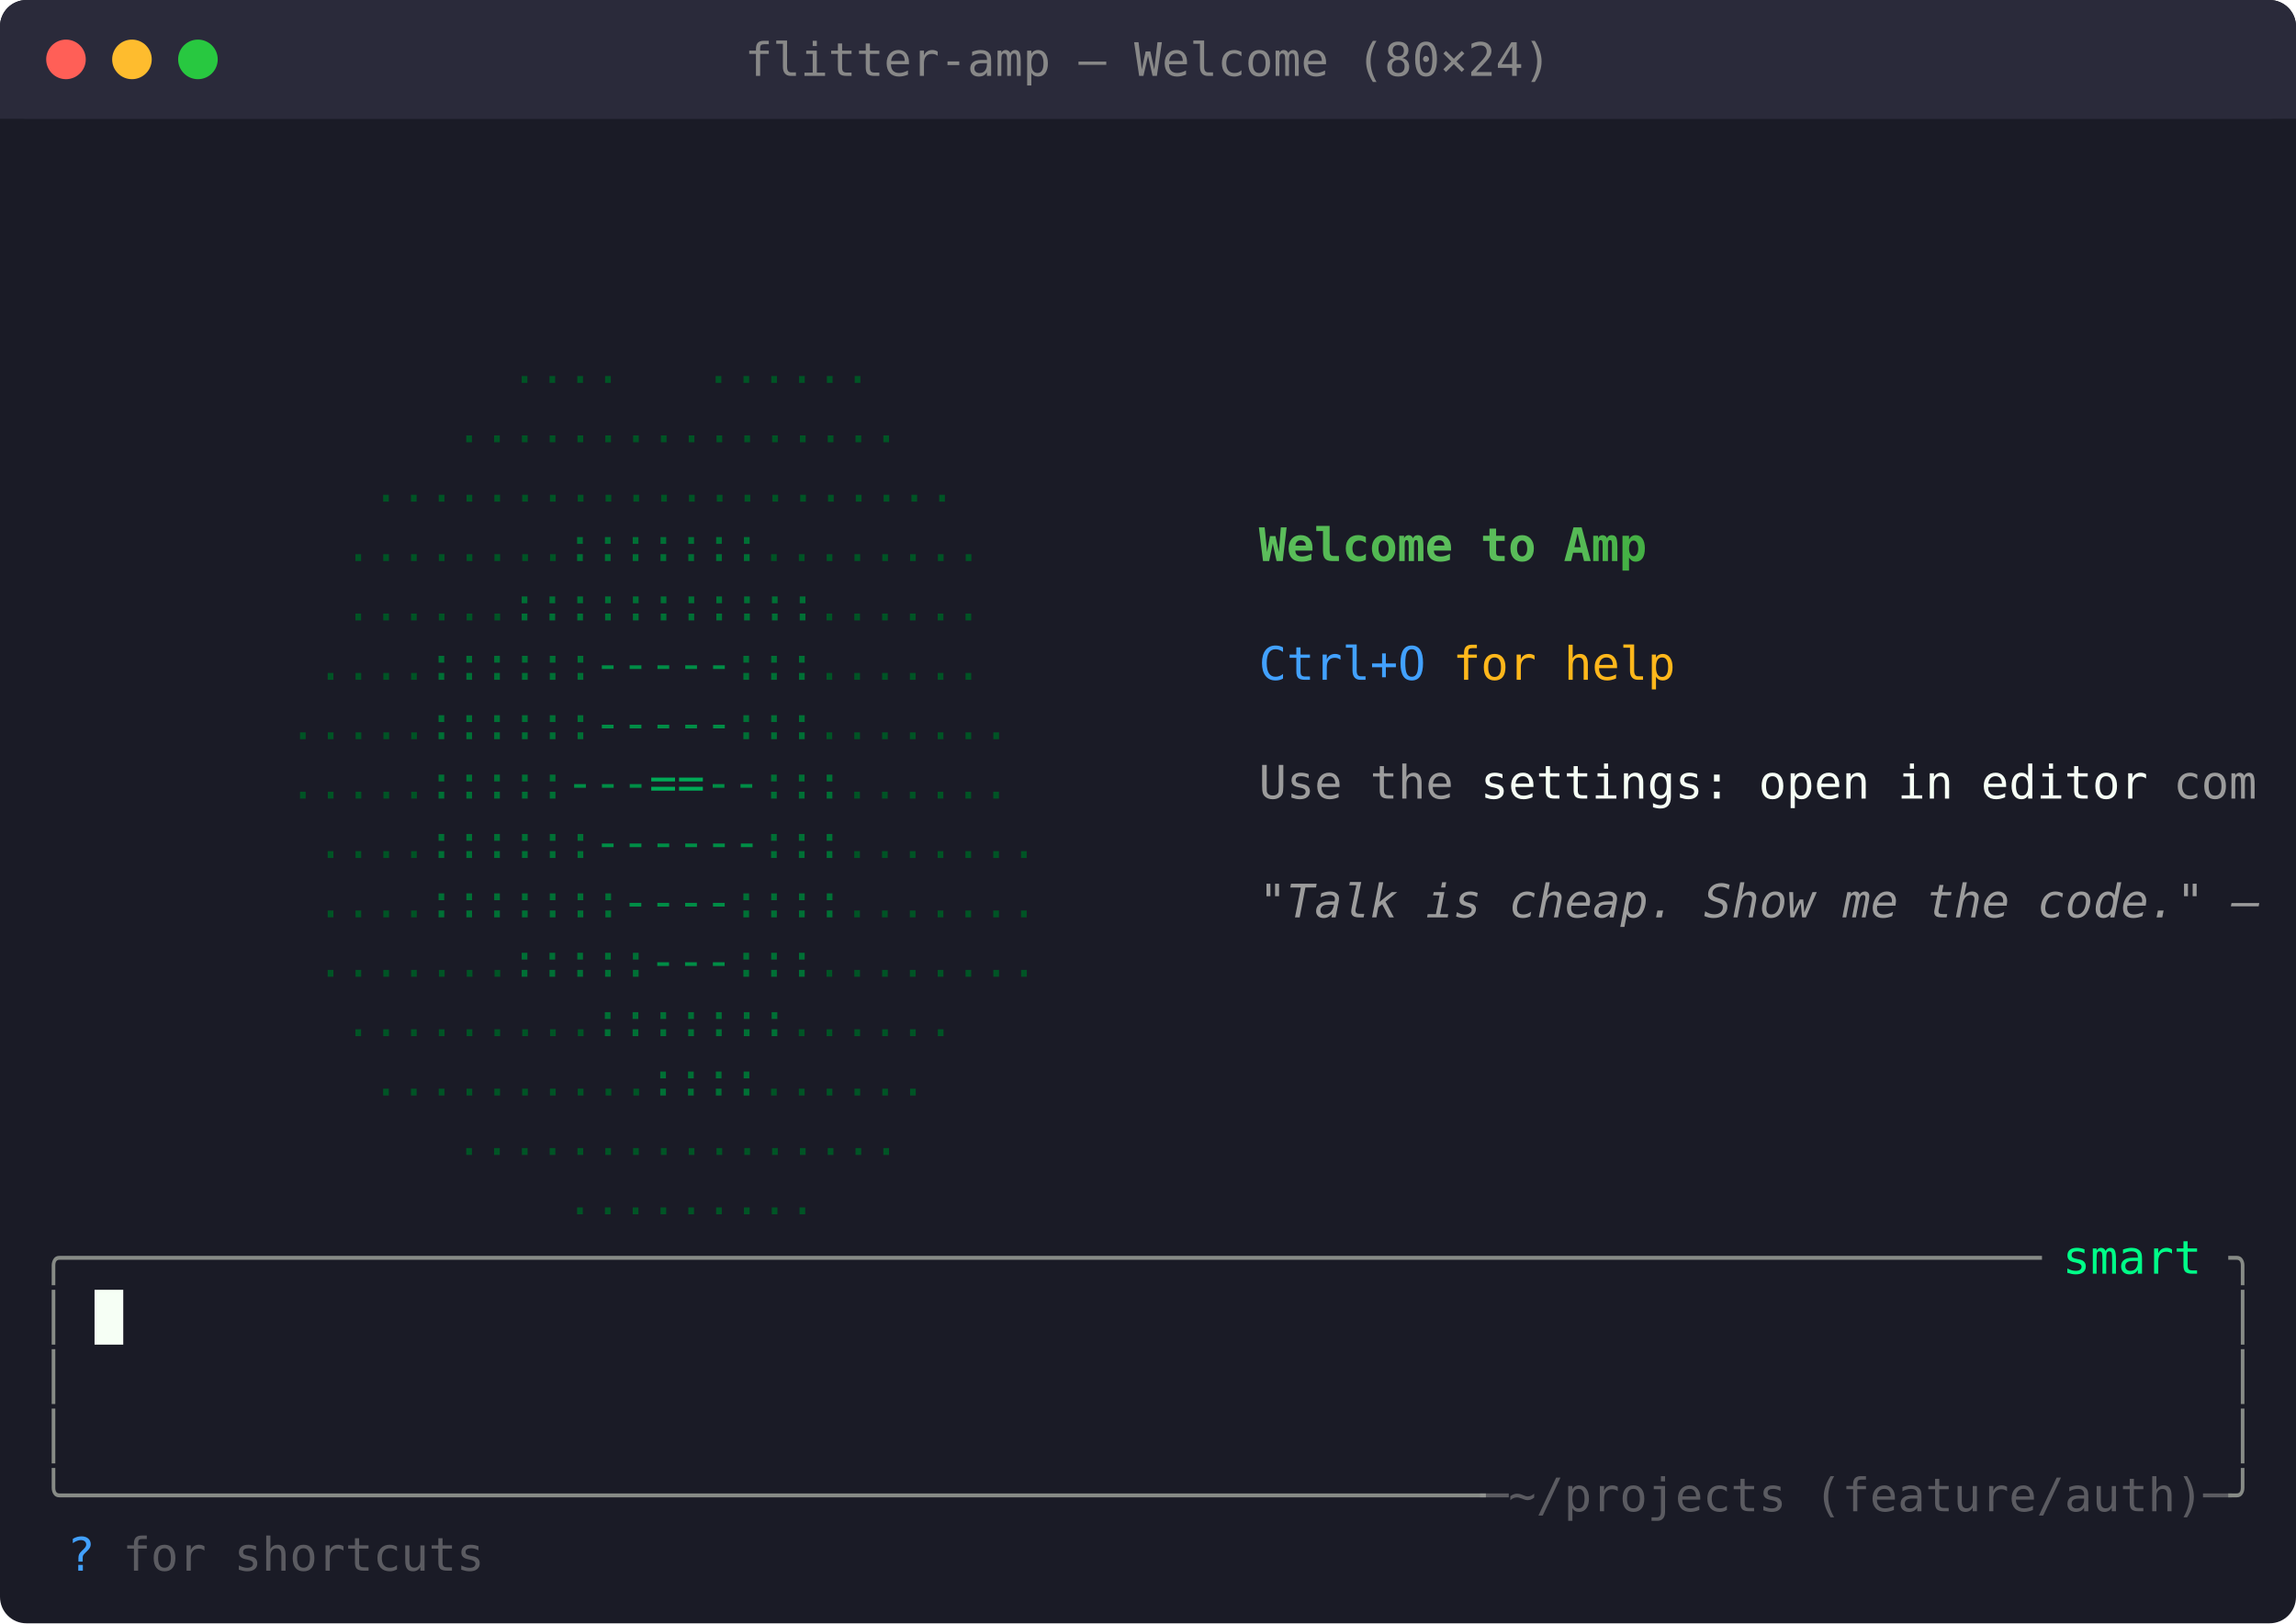
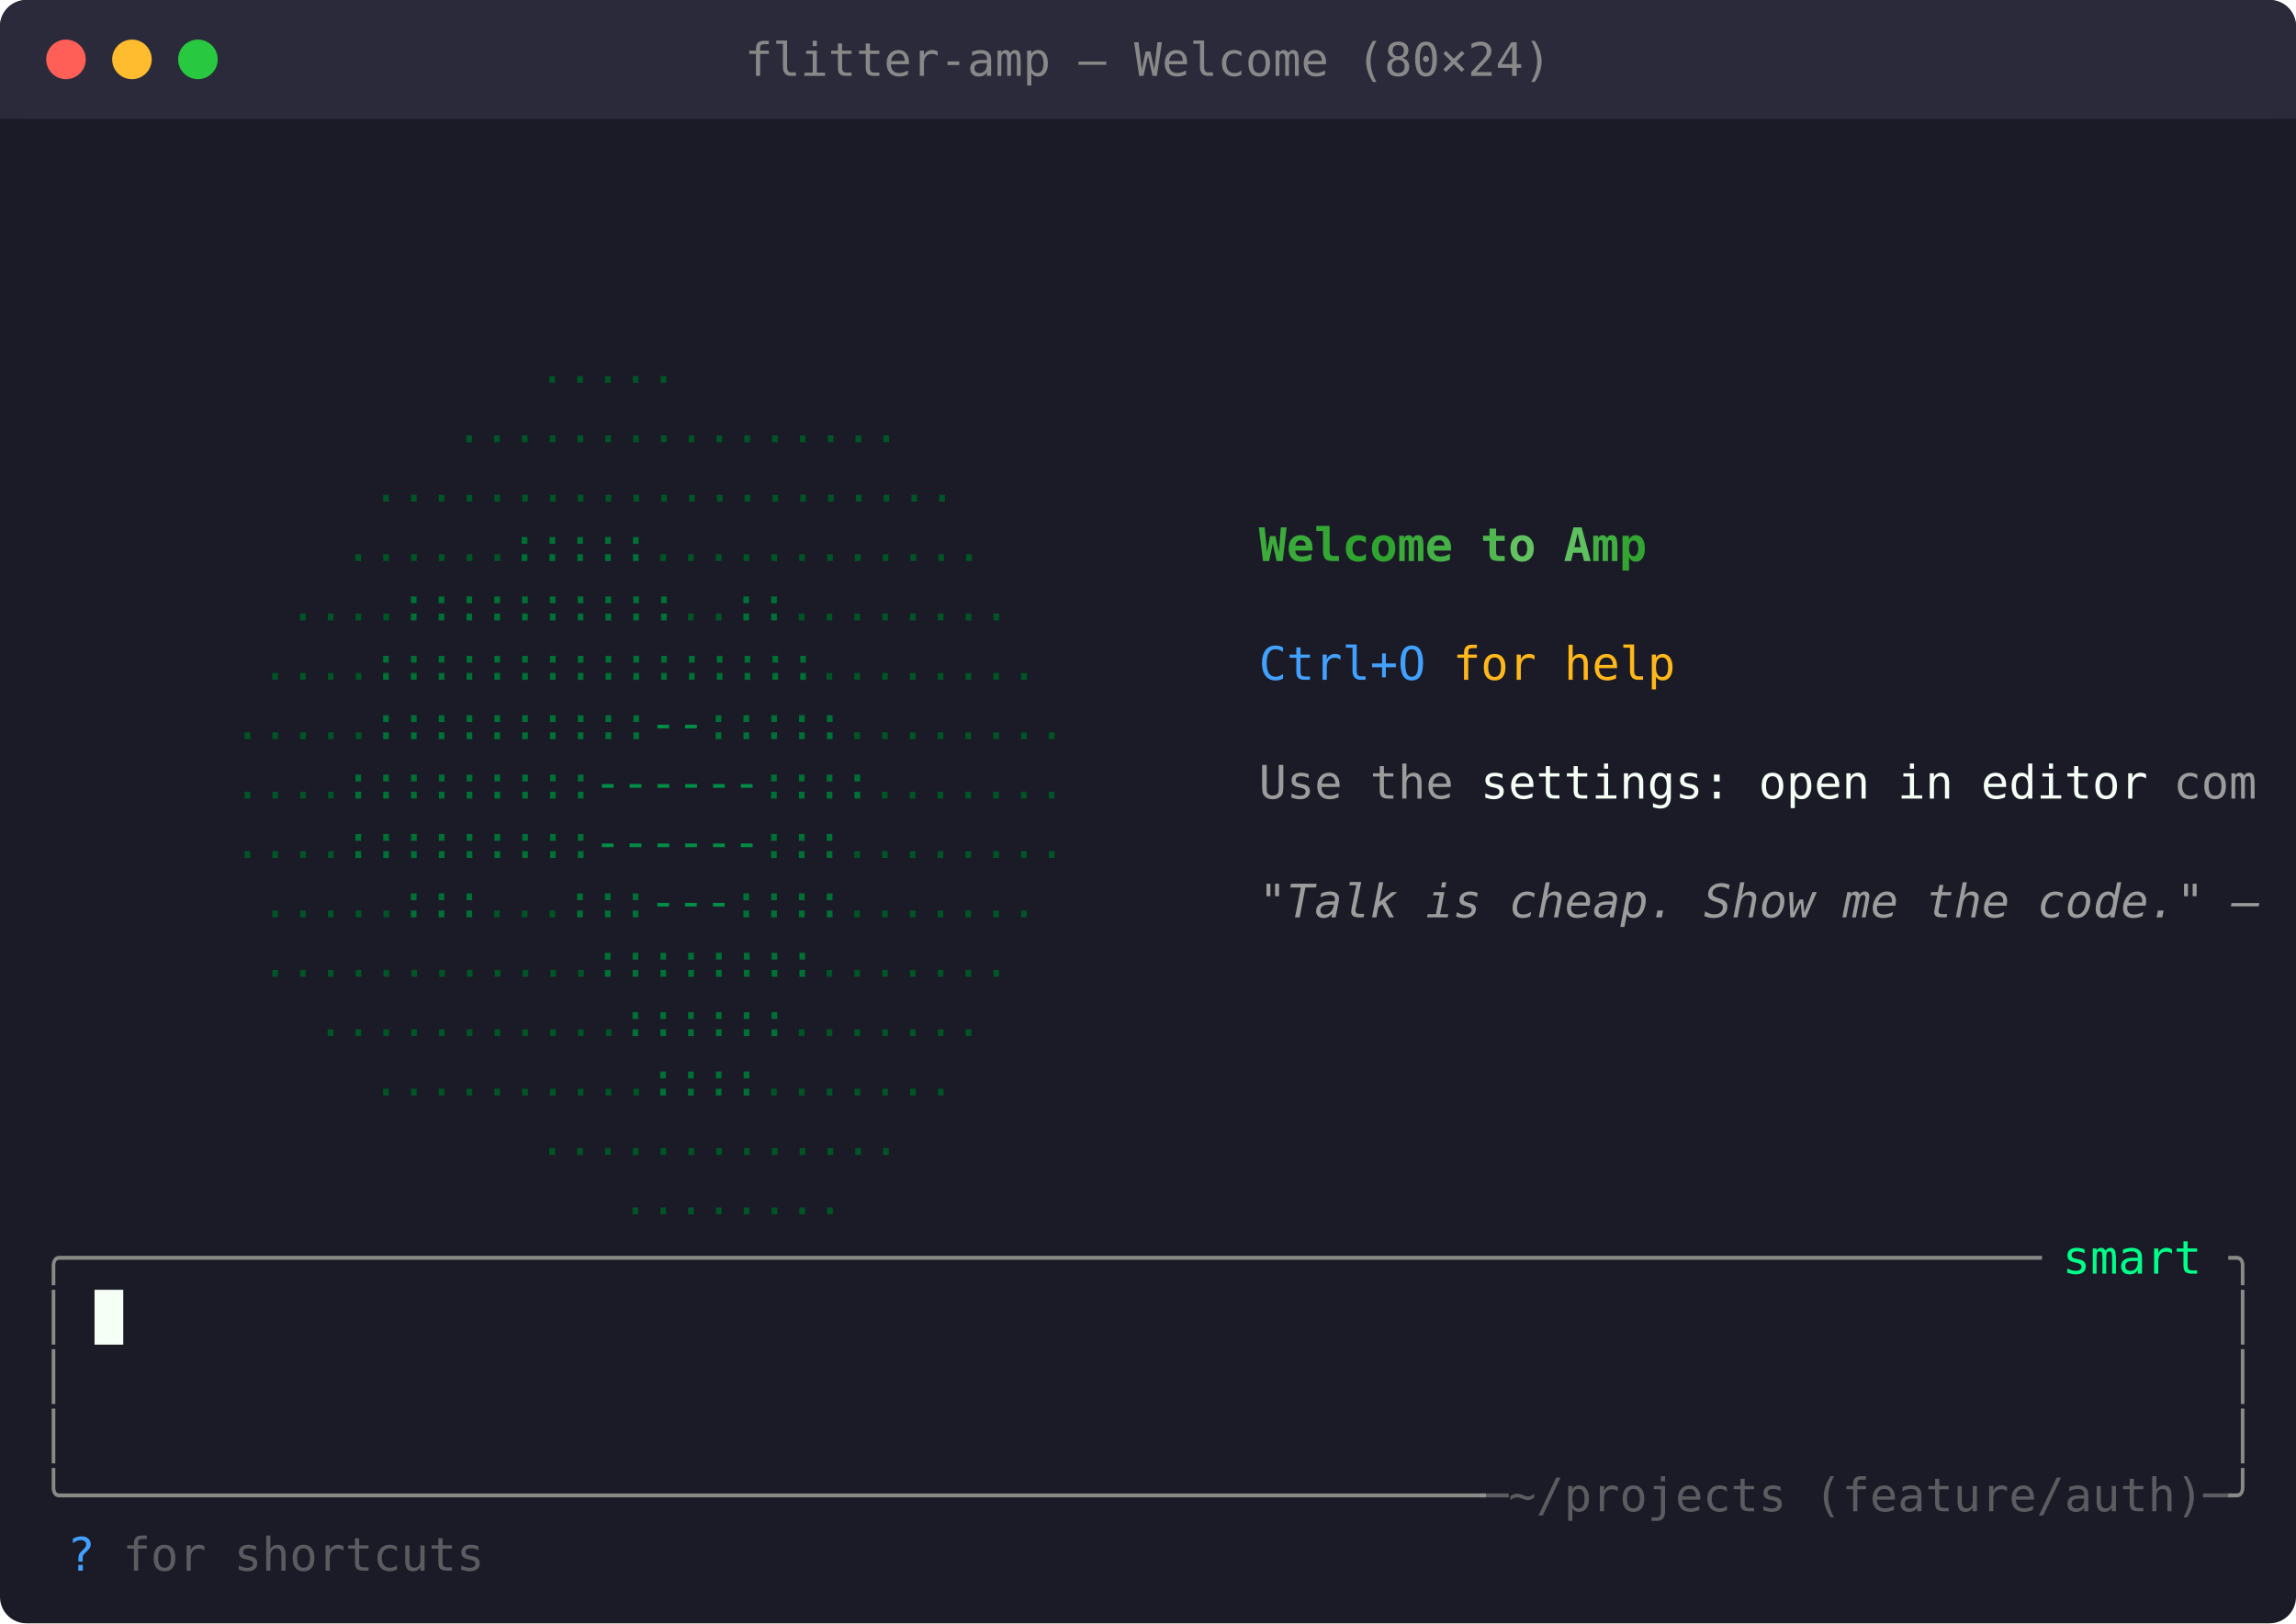
<svg xmlns="http://www.w3.org/2000/svg" viewBox="0 0 696 492" width="696" height="492">
  <defs>
    <style>text { font-family: JetBrains Mono, Menlo, Consolas, monospace; font-size: 14px; }</style>
  </defs>
  <rect width="696" height="492" fill="#1a1b26" rx="8" ry="8" />
  <rect x="0" y="0" width="696" height="36" fill="#2a2a3a" rx="8" ry="8" />
  <rect x="0" y="18" width="696" height="18" fill="#2a2a3a" />
  <circle cx="20" cy="18" r="6" fill="#ff5f57" />
  <circle cx="40" cy="18" r="6" fill="#febc2e" />
  <circle cx="60" cy="18" r="6" fill="#28c840" />
  <text x="348" y="23" text-anchor="middle" font-family="JetBrains Mono, Menlo, Consolas, monospace" font-size="12" fill="#888">flitter-amp — Welcome (80×24)</text>
-   <text x="154.8" y="116.04" style="fill:#005425" xml:space="preserve">....</text>
-   <text x="213.6" y="116.04" style="fill:#005425" xml:space="preserve">......</text>
+   <text x="163.2" y="116.04" style="fill:#005425" xml:space="preserve">.....</text>
  <text x="138" y="134.04" style="fill:#005425" xml:space="preserve">................</text>
  <text x="112.8" y="152.04" style="fill:#005425" xml:space="preserve">.....................</text>
-   <text x="104.4" y="170.04" style="fill:#005425" xml:space="preserve">........</text>
-   <text x="171.6" y="170.04" style="fill:#007035" xml:space="preserve">:::::::</text>
-   <text x="230.4" y="170.04" style="fill:#005425" xml:space="preserve">........</text>
-   <text x="381.6" y="170.04" style="fill:#5bbd5b;font-weight:bold" xml:space="preserve">W</text>
-   <text x="390" y="170.04" style="fill:#59bd59;font-weight:bold" xml:space="preserve">e</text>
-   <text x="398.4" y="170.04" style="fill:#55ba55;font-weight:bold" xml:space="preserve">l</text>
-   <text x="406.8" y="170.04" style="fill:#52b852;font-weight:bold" xml:space="preserve">c</text>
-   <text x="415.2" y="170.04" style="fill:#52b952;font-weight:bold" xml:space="preserve">o</text>
-   <text x="423.6" y="170.04" style="fill:#57bb57;font-weight:bold" xml:space="preserve">m</text>
-   <text x="432" y="170.04" style="fill:#5bbe5b;font-weight:bold" xml:space="preserve">e </text>
-   <text x="448.8" y="170.04" style="fill:#5abd5a;font-weight:bold" xml:space="preserve">t</text>
-   <text x="457.2" y="170.04" style="fill:#59bc59;font-weight:bold" xml:space="preserve">o</text>
-   <text x="474" y="170.04" style="fill:#55ba55;font-weight:bold" xml:space="preserve">A</text>
-   <text x="482.4" y="170.04" style="fill:#4bb44b;font-weight:bold" xml:space="preserve">m</text>
-   <text x="490.8" y="170.04" style="fill:#45b145;font-weight:bold" xml:space="preserve">p</text>
-   <text x="104.4" y="188.04" style="fill:#005425" xml:space="preserve">......</text>
-   <text x="154.8" y="188.04" style="fill:#007035" xml:space="preserve">:::::::::::</text>
-   <text x="247.2" y="188.04" style="fill:#005425" xml:space="preserve">......</text>
-   <text x="96" y="206.04" style="fill:#005425" xml:space="preserve">....</text>
-   <text x="129.6" y="206.04" style="fill:#007035" xml:space="preserve">::::::</text>
-   <text x="180" y="206.04" style="fill:#008d46" xml:space="preserve">-----</text>
-   <text x="222" y="206.04" style="fill:#007035" xml:space="preserve">:::</text>
-   <text x="247.2" y="206.04" style="fill:#005425" xml:space="preserve">......</text>
+   <text x="104.4" y="170.04" style="fill:#005425" xml:space="preserve">......</text>
+   <text x="154.8" y="170.04" style="fill:#007035" xml:space="preserve">:::::</text>
+   <text x="196.8" y="170.04" style="fill:#005425" xml:space="preserve">............</text>
+   <text x="381.6" y="170.04" style="fill:#3cab3c;font-weight:bold" xml:space="preserve">W</text>
+   <text x="390" y="170.04" style="fill:#3aaa3a;font-weight:bold" xml:space="preserve">e</text>
+   <text x="398.4" y="170.04" style="fill:#33a633;font-weight:bold" xml:space="preserve">l</text>
+   <text x="406.8" y="170.04" style="fill:#2fa42f;font-weight:bold" xml:space="preserve">c</text>
+   <text x="415.2" y="170.04" style="fill:#30a430;font-weight:bold" xml:space="preserve">o</text>
+   <text x="423.6" y="170.04" style="fill:#3baa3b;font-weight:bold" xml:space="preserve">m</text>
+   <text x="432" y="170.04" style="fill:#45b045;font-weight:bold" xml:space="preserve">e</text>
+   <text x="448.8" y="170.04" style="fill:#50b750;font-weight:bold" xml:space="preserve">t</text>
+   <text x="457.2" y="170.04" style="fill:#62c262;font-weight:bold" xml:space="preserve">o</text>
+   <text x="474" y="170.04" style="fill:#5ec05e;font-weight:bold" xml:space="preserve">A</text>
+   <text x="482.4" y="170.04" style="fill:#42af42;font-weight:bold" xml:space="preserve">m</text>
+   <text x="490.8" y="170.04" style="fill:#32a532;font-weight:bold" xml:space="preserve">p</text>
+   <text x="87.6" y="188.04" style="fill:#005425" xml:space="preserve">....</text>
+   <text x="121.2" y="188.04" style="fill:#007035" xml:space="preserve">::::::::::</text>
+   <text x="205.2" y="188.04" style="fill:#005425" xml:space="preserve">..</text>
+   <text x="222" y="188.04" style="fill:#007035" xml:space="preserve">::</text>
+   <text x="238.8" y="188.04" style="fill:#005425" xml:space="preserve">........</text>
+   <text x="79.2" y="206.04" style="fill:#005425" xml:space="preserve">....</text>
+   <text x="112.8" y="206.04" style="fill:#007035" xml:space="preserve">::::::::::::::::</text>
+   <text x="247.2" y="206.04" style="fill:#005425" xml:space="preserve">........</text>
  <text x="381.6" y="206.04" style="fill:#42a1ff" xml:space="preserve">Ctrl+O</text>
  <text x="432" y="206.04" style="fill:#ffb71b" xml:space="preserve"> for help</text>
-   <text x="87.6" y="224.04" style="fill:#005425" xml:space="preserve">.....</text>
-   <text x="129.6" y="224.04" style="fill:#007035" xml:space="preserve">::::::</text>
-   <text x="180" y="224.04" style="fill:#008d46" xml:space="preserve">-----</text>
-   <text x="222" y="224.04" style="fill:#007035" xml:space="preserve">:::</text>
-   <text x="247.2" y="224.04" style="fill:#005425" xml:space="preserve">.......</text>
-   <text x="87.6" y="242.04" style="fill:#005425" xml:space="preserve">.....</text>
-   <text x="129.6" y="242.04" style="fill:#007035" xml:space="preserve">:::::</text>
-   <text x="171.6" y="242.04" style="fill:#008d46" xml:space="preserve">---</text>
-   <text x="196.8" y="242.04" style="fill:#00a956" xml:space="preserve">==</text>
-   <text x="213.6" y="242.04" style="fill:#008d46" xml:space="preserve">--</text>
-   <text x="230.4" y="242.04" style="fill:#007035" xml:space="preserve">:::</text>
-   <text x="255.6" y="242.04" style="fill:#005425" xml:space="preserve">......</text>
+   <text x="70.8" y="224.04" style="fill:#005425" xml:space="preserve">.....</text>
+   <text x="112.8" y="224.04" style="fill:#007035" xml:space="preserve">::::::::::</text>
+   <text x="196.8" y="224.04" style="fill:#008d46" xml:space="preserve">--</text>
+   <text x="213.6" y="224.04" style="fill:#007035" xml:space="preserve">:::::</text>
+   <text x="255.6" y="224.04" style="fill:#005425" xml:space="preserve">........</text>
+   <text x="70.8" y="242.04" style="fill:#005425" xml:space="preserve">....</text>
+   <text x="104.4" y="242.04" style="fill:#007035" xml:space="preserve">:::::::::</text>
+   <text x="180" y="242.04" style="fill:#008d46" xml:space="preserve">------</text>
+   <text x="230.4" y="242.04" style="fill:#007035" xml:space="preserve">::::</text>
+   <text x="264" y="242.04" style="fill:#005425" xml:space="preserve">.......</text>
  <text x="381.6" y="242.04" style="fill:#9c9c9c" xml:space="preserve">Use the </text>
  <text x="448.8" y="242.04" style="fill:#f6fff5" xml:space="preserve">settings: open in editor</text>
  <text x="650.4" y="242.04" style="fill:#9c9c9c" xml:space="preserve"> com</text>
-   <text x="96" y="260.04" style="fill:#005425" xml:space="preserve">....</text>
-   <text x="129.6" y="260.04" style="fill:#007035" xml:space="preserve">::::::</text>
+   <text x="70.8" y="260.04" style="fill:#005425" xml:space="preserve">....</text>
+   <text x="104.4" y="260.04" style="fill:#007035" xml:space="preserve">:::::::::</text>
  <text x="180" y="260.04" style="fill:#008d46" xml:space="preserve">------</text>
  <text x="230.4" y="260.04" style="fill:#007035" xml:space="preserve">:::</text>
-   <text x="255.6" y="260.04" style="fill:#005425" xml:space="preserve">.......</text>
-   <text x="96" y="278.04" style="fill:#005425" xml:space="preserve">....</text>
-   <text x="129.6" y="278.04" style="fill:#007035" xml:space="preserve">:::::::</text>
-   <text x="188.4" y="278.04" style="fill:#008d46" xml:space="preserve">----</text>
+   <text x="255.6" y="260.04" style="fill:#005425" xml:space="preserve">........</text>
+   <text x="79.2" y="278.04" style="fill:#005425" xml:space="preserve">.....</text>
+   <text x="121.2" y="278.04" style="fill:#007035" xml:space="preserve">:::</text>
+   <text x="146.4" y="278.04" style="fill:#005425" xml:space="preserve">...</text>
+   <text x="171.6" y="278.04" style="fill:#007035" xml:space="preserve">:::</text>
+   <text x="196.8" y="278.04" style="fill:#008d46" xml:space="preserve">---</text>
  <text x="222" y="278.04" style="fill:#007035" xml:space="preserve">::::</text>
  <text x="255.6" y="278.04" style="fill:#005425" xml:space="preserve">.......</text>
  <text x="381.6" y="278.04" style="fill:#9c9c9c;font-style:italic" xml:space="preserve">"Talk is cheap. Show me the code." —</text>
-   <text x="96" y="296.04" style="fill:#005425" xml:space="preserve">.......</text>
-   <text x="154.8" y="296.04" style="fill:#007035" xml:space="preserve">:::::</text>
-   <text x="196.8" y="296.04" style="fill:#008d46" xml:space="preserve">---</text>
-   <text x="222" y="296.04" style="fill:#007035" xml:space="preserve">:::</text>
-   <text x="247.2" y="296.04" style="fill:#005425" xml:space="preserve">........</text>
-   <text x="104.4" y="314.04" style="fill:#005425" xml:space="preserve">.........</text>
-   <text x="180" y="314.04" style="fill:#007035" xml:space="preserve">:::::::</text>
-   <text x="238.8" y="314.04" style="fill:#005425" xml:space="preserve">......</text>
+   <text x="79.2" y="296.04" style="fill:#005425" xml:space="preserve">............</text>
+   <text x="180" y="296.04" style="fill:#007035" xml:space="preserve">::::::::</text>
+   <text x="247.2" y="296.04" style="fill:#005425" xml:space="preserve">.......</text>
+   <text x="96" y="314.04" style="fill:#005425" xml:space="preserve">...........</text>
+   <text x="188.4" y="314.04" style="fill:#007035" xml:space="preserve">::::::</text>
+   <text x="238.8" y="314.04" style="fill:#005425" xml:space="preserve">.......</text>
  <text x="112.8" y="332.04" style="fill:#005425" xml:space="preserve">..........</text>
  <text x="196.8" y="332.04" style="fill:#007035" xml:space="preserve">::::</text>
-   <text x="230.4" y="332.04" style="fill:#005425" xml:space="preserve">......</text>
-   <text x="138" y="350.04" style="fill:#005425" xml:space="preserve">................</text>
-   <text x="171.6" y="368.04" style="fill:#005425" xml:space="preserve">.........</text>
+   <text x="230.4" y="332.04" style="fill:#005425" xml:space="preserve">.......</text>
+   <text x="163.2" y="350.04" style="fill:#005425" xml:space="preserve">.............</text>
+   <text x="188.4" y="368.04" style="fill:#005425" xml:space="preserve">........</text>
  <text x="12" y="386.04" style="fill:#878b86" xml:space="preserve">╭───────────────────────────────────────────────────────────────────────</text>
  <text x="616.8" y="386.04" style="fill:#00ff88" xml:space="preserve"> smart </text>
  <text x="675.6" y="386.04" style="fill:#878b86" xml:space="preserve">╮</text>
  <text x="12" y="404.04" style="fill:#878b86" xml:space="preserve">│</text>
  <text x="28.8" y="404.04" style="fill:#f6fff5" xml:space="preserve">█</text>
  <text x="675.6" y="404.04" style="fill:#878b86" xml:space="preserve">│</text>
  <text x="12" y="422.04" style="fill:#878b86" xml:space="preserve">│</text>
  <text x="675.6" y="422.04" style="fill:#878b86" xml:space="preserve">│</text>
  <text x="12" y="440.04" style="fill:#878b86" xml:space="preserve">│</text>
  <text x="675.6" y="440.04" style="fill:#878b86" xml:space="preserve">│</text>
  <text x="12" y="458.04" style="fill:#878b86" xml:space="preserve">╰───────────────────────────────────────────────────</text>
  <text x="448.8" y="458.04" style="fill:#9c9c9c;opacity:0.5" xml:space="preserve">─~/projects (feature/auth)─</text>
  <text x="675.6" y="458.04" style="fill:#878b86" xml:space="preserve">╯</text>
  <text x="20.4" y="476.04" style="fill:#42a1ff" xml:space="preserve">?</text>
  <text x="28.8" y="476.04" style="fill:#9c9c9c;opacity:0.5" xml:space="preserve"> for shortcuts</text>
</svg>
